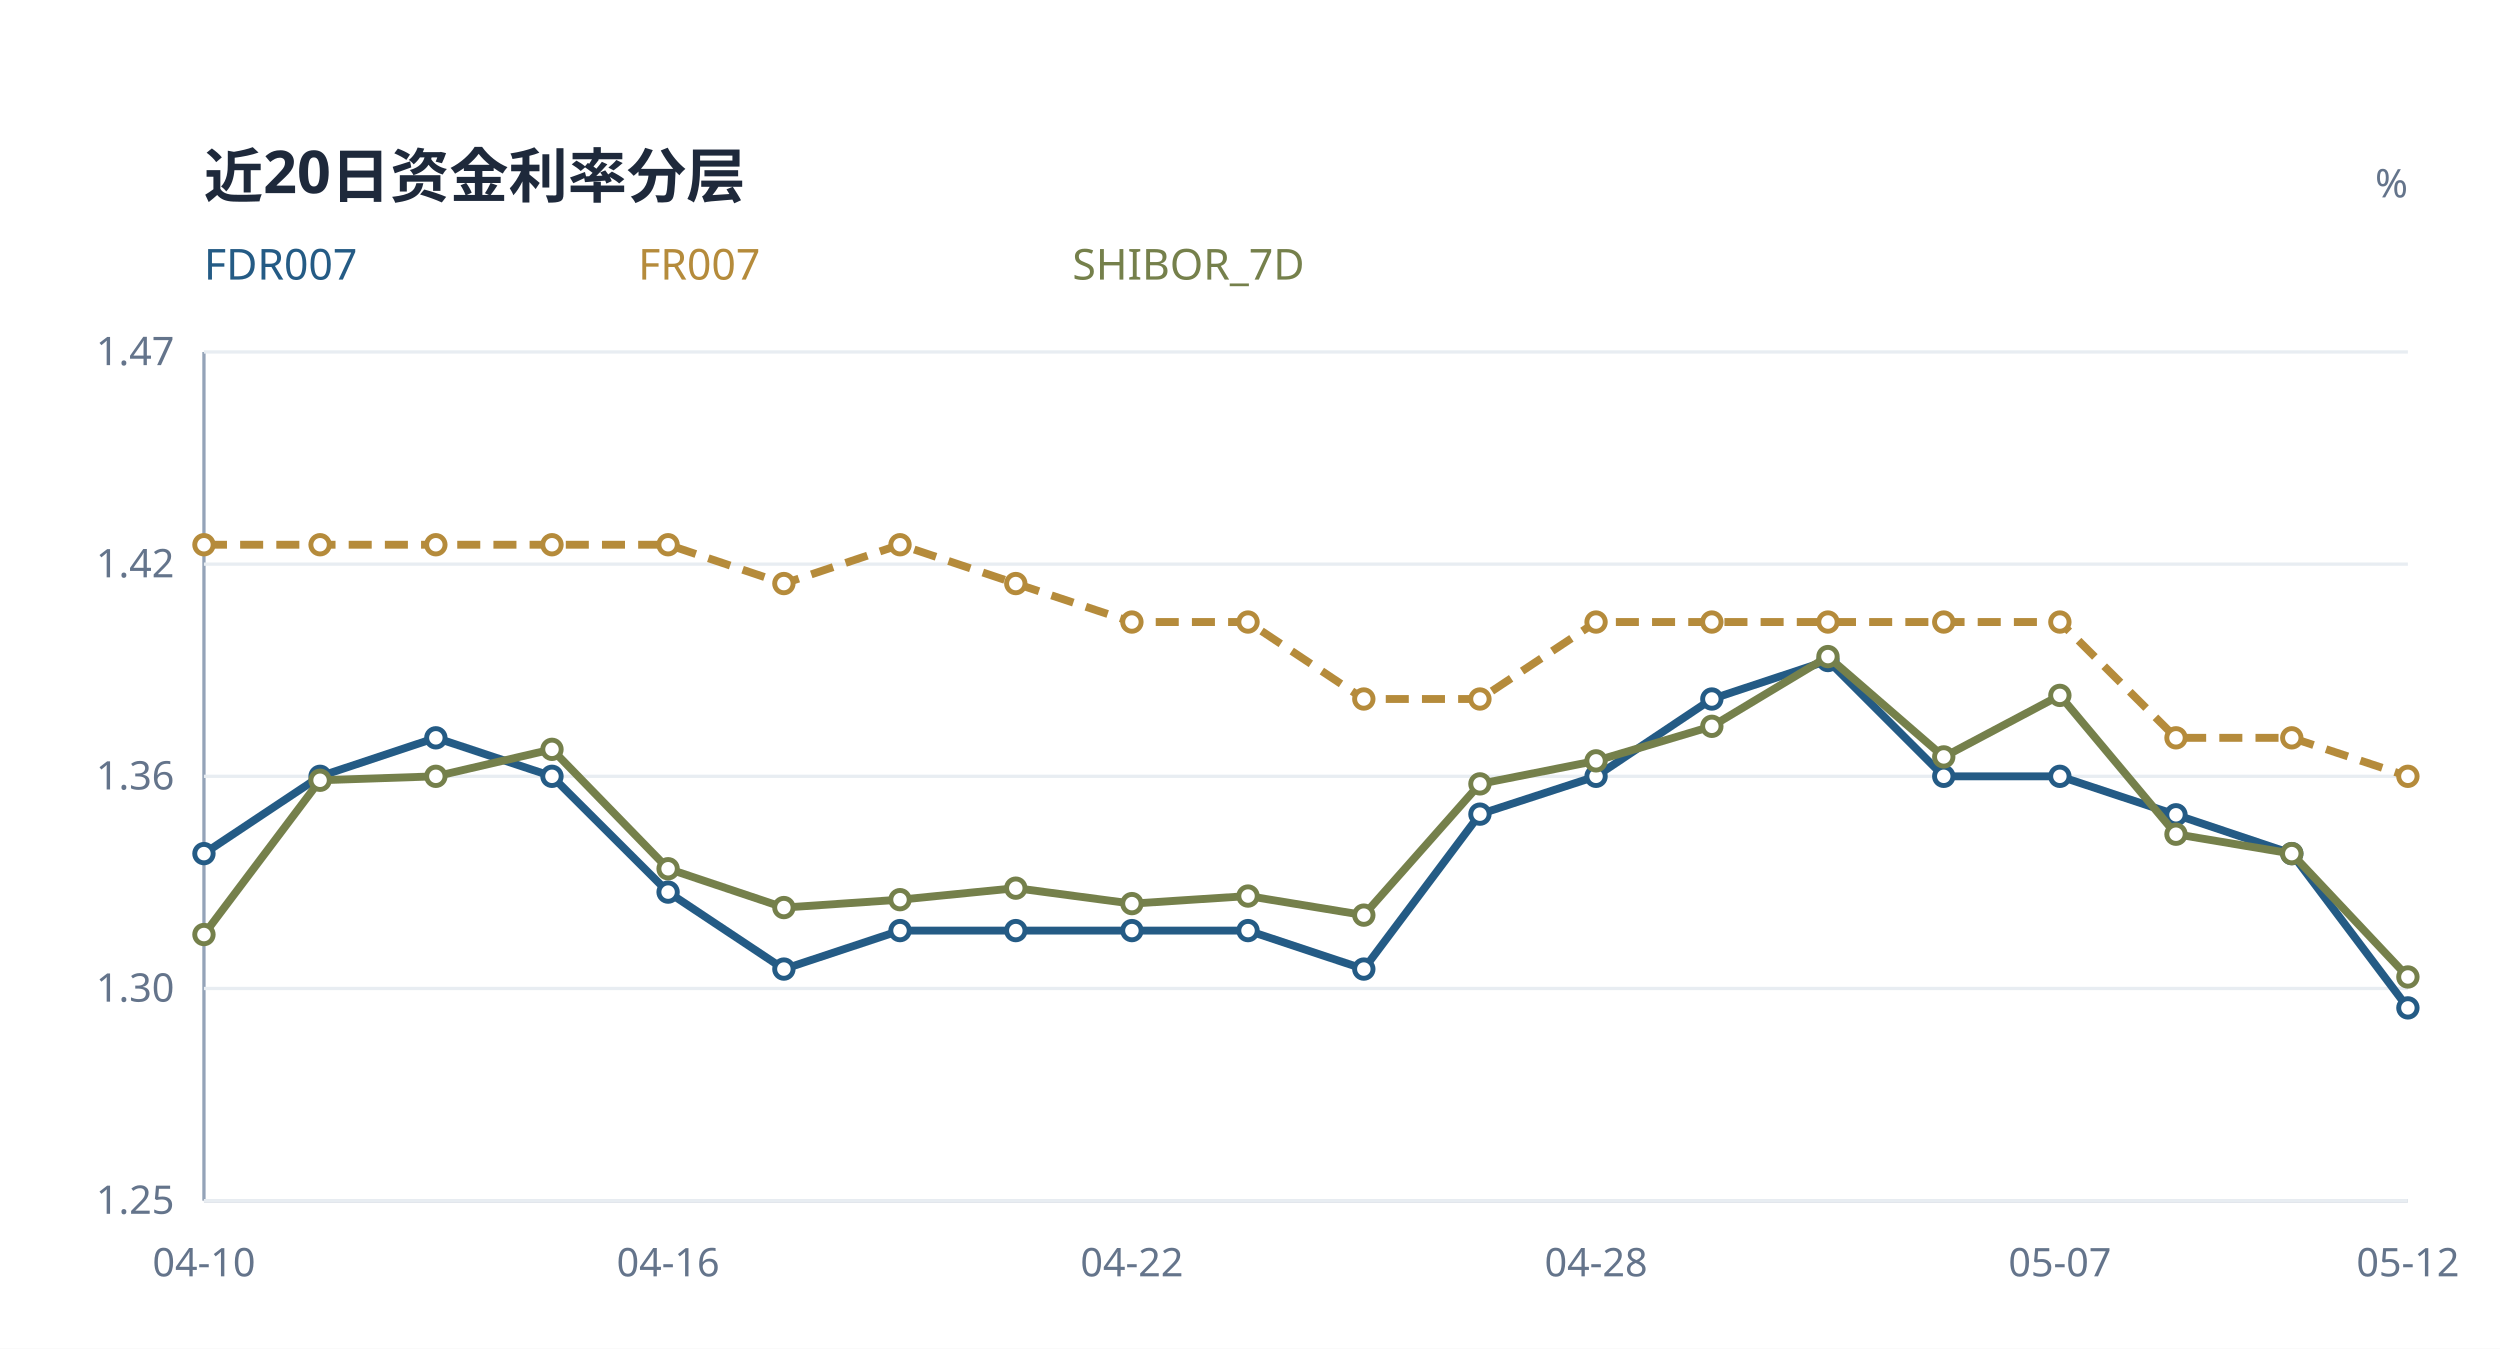
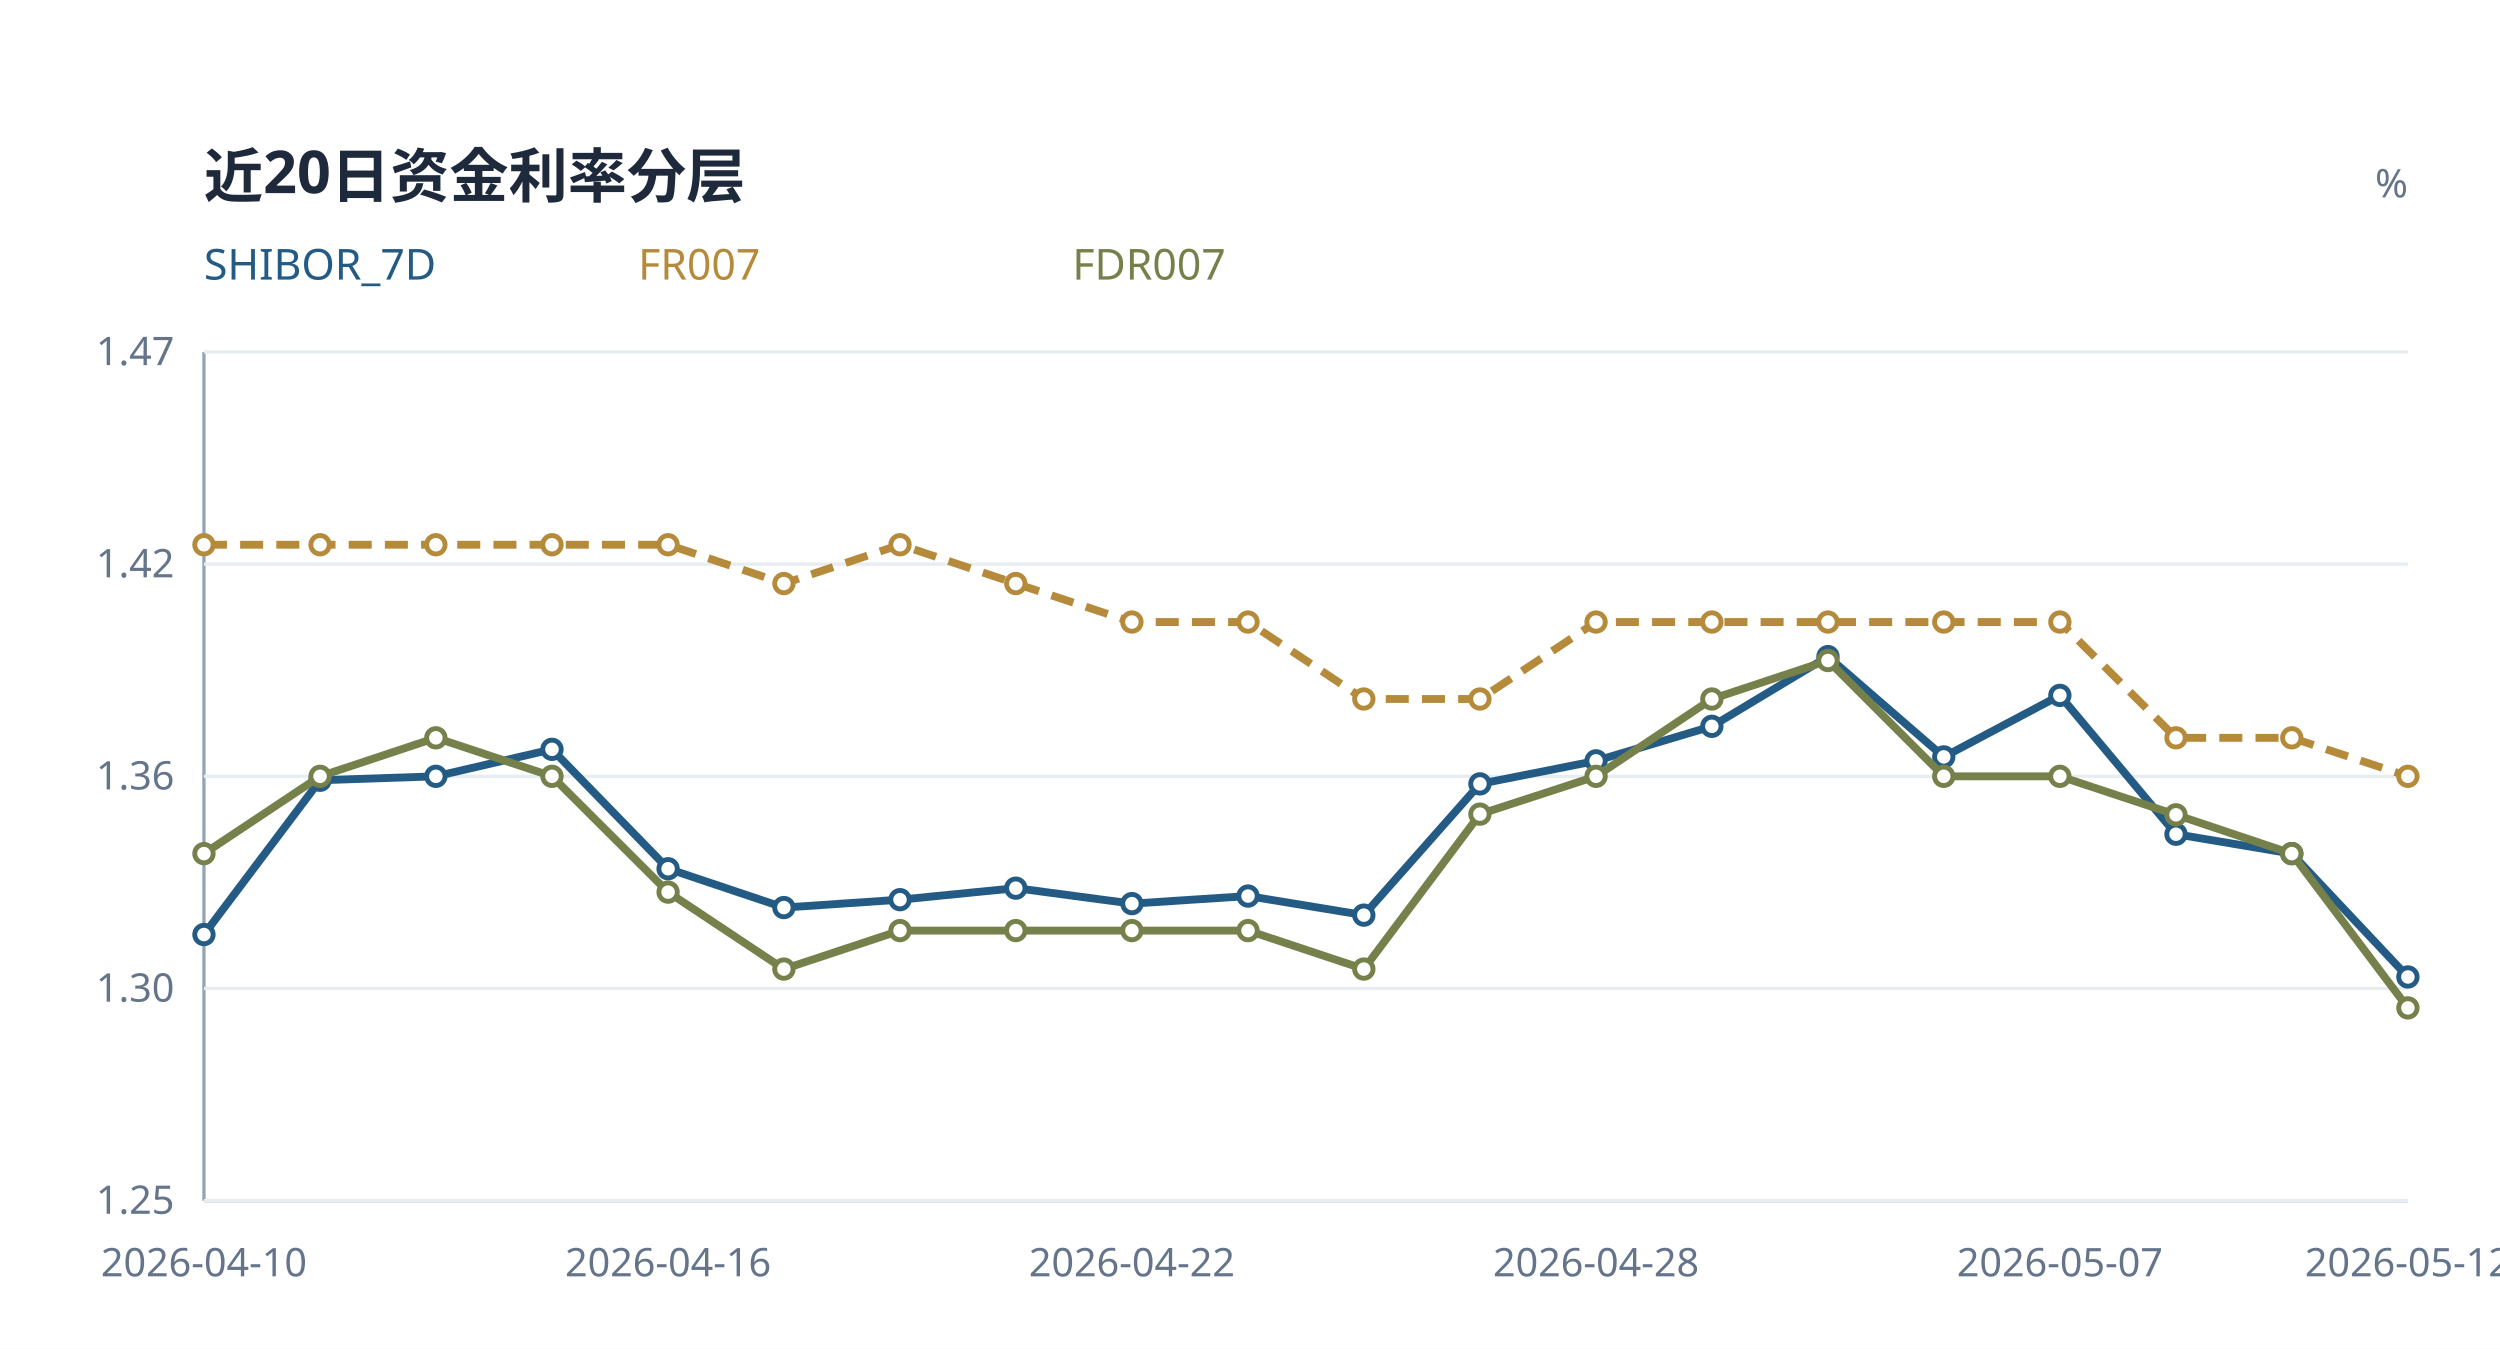
<svg xmlns="http://www.w3.org/2000/svg" width="760" height="410" viewBox="0 0 760 410">
  <rect width="100%" height="100%" fill="white" />
  <text x="62" y="60" font-family="sans-serif" fill="#1e293b" font-size="18" font-weight="600">近20日资金利率分层</text>
  <line x1="62" y1="107" x2="62" y2="365" stroke="#94a3b8" />
  <line x1="62" y1="365" x2="732" y2="365" stroke="#94a3b8" />
  <line x1="62" y1="365.0" x2="732" y2="365.0" stroke="#e8edf2" />
  <text x="53" y="369.0" text-anchor="end" font-family="sans-serif" fill="#64748b" font-size="12">1.25</text>
  <line x1="62" y1="300.5" x2="732" y2="300.5" stroke="#e8edf2" />
  <text x="53" y="304.5" text-anchor="end" font-family="sans-serif" fill="#64748b" font-size="12">1.30</text>
  <line x1="62" y1="236.0" x2="732" y2="236.0" stroke="#e8edf2" />
  <text x="53" y="240.0" text-anchor="end" font-family="sans-serif" fill="#64748b" font-size="12">1.36</text>
  <line x1="62" y1="171.5" x2="732" y2="171.5" stroke="#e8edf2" />
  <text x="53" y="175.5" text-anchor="end" font-family="sans-serif" fill="#64748b" font-size="12">1.42</text>
  <line x1="62" y1="107.0" x2="732" y2="107.0" stroke="#e8edf2" />
  <text x="53" y="111.0" text-anchor="end" font-family="sans-serif" fill="#64748b" font-size="12">1.47</text>
  <text x="732" y="60" text-anchor="end" font-family="sans-serif" fill="#64748b" font-size="12">%</text>
-   <polyline points="62.0,259.5 97.3,236.0 132.5,224.3 167.8,236.0 203.1,271.2 238.3,294.6 273.6,282.9 308.8,282.9 344.1,282.9 379.4,282.9 414.6,294.6 449.9,247.5 485.2,236.0 520.4,212.5 555.7,200.8 590.9,236.0 626.2,236.0 661.5,247.7 696.7,259.5 732.0,306.4" fill="none" stroke="#245b85" stroke-width="2.4" />
-   <circle cx="62.0" cy="259.5" r="2.8" fill="white" stroke="#245b85" stroke-width="1.5" />
-   <circle cx="97.3" cy="236.0" r="2.8" fill="white" stroke="#245b85" stroke-width="1.5" />
-   <circle cx="132.5" cy="224.3" r="2.8" fill="white" stroke="#245b85" stroke-width="1.5" />
-   <circle cx="167.8" cy="236.0" r="2.8" fill="white" stroke="#245b85" stroke-width="1.5" />
-   <circle cx="203.1" cy="271.2" r="2.8" fill="white" stroke="#245b85" stroke-width="1.5" />
-   <circle cx="238.3" cy="294.6" r="2.8" fill="white" stroke="#245b85" stroke-width="1.5" />
-   <circle cx="273.6" cy="282.9" r="2.8" fill="white" stroke="#245b85" stroke-width="1.5" />
-   <circle cx="308.8" cy="282.9" r="2.8" fill="white" stroke="#245b85" stroke-width="1.5" />
-   <circle cx="344.1" cy="282.9" r="2.8" fill="white" stroke="#245b85" stroke-width="1.5" />
-   <circle cx="379.4" cy="282.9" r="2.8" fill="white" stroke="#245b85" stroke-width="1.5" />
-   <circle cx="414.6" cy="294.6" r="2.8" fill="white" stroke="#245b85" stroke-width="1.5" />
-   <circle cx="449.9" cy="247.5" r="2.8" fill="white" stroke="#245b85" stroke-width="1.5" />
-   <circle cx="485.2" cy="236.0" r="2.8" fill="white" stroke="#245b85" stroke-width="1.5" />
-   <circle cx="520.4" cy="212.5" r="2.8" fill="white" stroke="#245b85" stroke-width="1.5" />
-   <circle cx="555.7" cy="200.8" r="2.8" fill="white" stroke="#245b85" stroke-width="1.5" />
-   <circle cx="590.9" cy="236.0" r="2.8" fill="white" stroke="#245b85" stroke-width="1.5" />
-   <circle cx="626.2" cy="236.0" r="2.8" fill="white" stroke="#245b85" stroke-width="1.5" />
-   <circle cx="661.5" cy="247.7" r="2.8" fill="white" stroke="#245b85" stroke-width="1.5" />
+   <polyline points="62.0,284.1 97.3,237.2 132.5,236.0 167.8,227.8 203.1,264.1 238.3,275.9 273.6,273.5 308.8,270.0 344.1,274.7 379.4,272.4 414.6,278.2 449.9,238.3 485.2,231.3 520.4,220.8 555.7,199.6 590.9,230.1 626.2,211.4 661.5,253.6 696.7,259.5 732.0,297.0" fill="none" stroke="#245b85" stroke-width="2.4" />
+   <circle cx="62.0" cy="284.1" r="2.8" fill="white" stroke="#245b85" stroke-width="1.5" />
+   <circle cx="97.3" cy="237.2" r="2.8" fill="white" stroke="#245b85" stroke-width="1.5" />
+   <circle cx="132.5" cy="236.0" r="2.8" fill="white" stroke="#245b85" stroke-width="1.5" />
+   <circle cx="167.8" cy="227.8" r="2.8" fill="white" stroke="#245b85" stroke-width="1.5" />
+   <circle cx="203.1" cy="264.1" r="2.8" fill="white" stroke="#245b85" stroke-width="1.5" />
+   <circle cx="238.3" cy="275.9" r="2.8" fill="white" stroke="#245b85" stroke-width="1.5" />
+   <circle cx="273.6" cy="273.5" r="2.8" fill="white" stroke="#245b85" stroke-width="1.5" />
+   <circle cx="308.8" cy="270.0" r="2.8" fill="white" stroke="#245b85" stroke-width="1.5" />
+   <circle cx="344.1" cy="274.7" r="2.8" fill="white" stroke="#245b85" stroke-width="1.5" />
+   <circle cx="379.4" cy="272.4" r="2.8" fill="white" stroke="#245b85" stroke-width="1.5" />
+   <circle cx="414.6" cy="278.2" r="2.8" fill="white" stroke="#245b85" stroke-width="1.5" />
+   <circle cx="449.9" cy="238.3" r="2.8" fill="white" stroke="#245b85" stroke-width="1.5" />
+   <circle cx="485.2" cy="231.3" r="2.8" fill="white" stroke="#245b85" stroke-width="1.5" />
+   <circle cx="520.4" cy="220.8" r="2.8" fill="white" stroke="#245b85" stroke-width="1.5" />
+   <circle cx="555.7" cy="199.6" r="2.8" fill="white" stroke="#245b85" stroke-width="1.5" />
+   <circle cx="590.9" cy="230.1" r="2.8" fill="white" stroke="#245b85" stroke-width="1.5" />
+   <circle cx="626.2" cy="211.4" r="2.8" fill="white" stroke="#245b85" stroke-width="1.5" />
+   <circle cx="661.5" cy="253.6" r="2.8" fill="white" stroke="#245b85" stroke-width="1.5" />
  <circle cx="696.7" cy="259.5" r="2.8" fill="white" stroke="#245b85" stroke-width="1.5" />
-   <circle cx="732.0" cy="306.4" r="2.8" fill="white" stroke="#245b85" stroke-width="1.5" />
-   <text x="62" y="85" font-family="sans-serif" font-size="13" fill="#245b85">FDR007</text>
+   <circle cx="732.0" cy="297.0" r="2.8" fill="white" stroke="#245b85" stroke-width="1.5" />
+   <text x="62" y="85" font-family="sans-serif" font-size="13" fill="#245b85">SHIBOR_7D</text>
  <polyline points="62.0,165.6 97.3,165.6 132.5,165.6 167.8,165.6 203.1,165.6 238.3,177.4 273.6,165.6 308.8,177.4 344.1,189.1 379.4,189.1 414.6,212.5 449.9,212.5 485.2,189.1 520.4,189.1 555.7,189.1 590.9,189.1 626.2,189.1 661.5,224.3 696.7,224.3 732.0,236.0" fill="none" stroke="#b58b3b" stroke-width="2.4" stroke-dasharray="7 4" />
  <circle cx="62.0" cy="165.6" r="2.8" fill="white" stroke="#b58b3b" stroke-width="1.5" />
  <circle cx="97.3" cy="165.6" r="2.8" fill="white" stroke="#b58b3b" stroke-width="1.5" />
  <circle cx="132.5" cy="165.6" r="2.8" fill="white" stroke="#b58b3b" stroke-width="1.5" />
  <circle cx="167.8" cy="165.6" r="2.8" fill="white" stroke="#b58b3b" stroke-width="1.5" />
  <circle cx="203.1" cy="165.6" r="2.8" fill="white" stroke="#b58b3b" stroke-width="1.5" />
  <circle cx="238.3" cy="177.4" r="2.8" fill="white" stroke="#b58b3b" stroke-width="1.5" />
  <circle cx="273.6" cy="165.6" r="2.8" fill="white" stroke="#b58b3b" stroke-width="1.5" />
  <circle cx="308.8" cy="177.4" r="2.8" fill="white" stroke="#b58b3b" stroke-width="1.5" />
  <circle cx="344.1" cy="189.1" r="2.8" fill="white" stroke="#b58b3b" stroke-width="1.5" />
  <circle cx="379.4" cy="189.1" r="2.8" fill="white" stroke="#b58b3b" stroke-width="1.5" />
  <circle cx="414.6" cy="212.5" r="2.8" fill="white" stroke="#b58b3b" stroke-width="1.5" />
  <circle cx="449.9" cy="212.5" r="2.8" fill="white" stroke="#b58b3b" stroke-width="1.5" />
  <circle cx="485.2" cy="189.1" r="2.8" fill="white" stroke="#b58b3b" stroke-width="1.5" />
  <circle cx="520.4" cy="189.1" r="2.8" fill="white" stroke="#b58b3b" stroke-width="1.5" />
  <circle cx="555.7" cy="189.1" r="2.8" fill="white" stroke="#b58b3b" stroke-width="1.5" />
  <circle cx="590.9" cy="189.1" r="2.8" fill="white" stroke="#b58b3b" stroke-width="1.5" />
  <circle cx="626.2" cy="189.1" r="2.8" fill="white" stroke="#b58b3b" stroke-width="1.5" />
  <circle cx="661.5" cy="224.3" r="2.8" fill="white" stroke="#b58b3b" stroke-width="1.5" />
  <circle cx="696.7" cy="224.3" r="2.8" fill="white" stroke="#b58b3b" stroke-width="1.5" />
  <circle cx="732.0" cy="236.0" r="2.8" fill="white" stroke="#b58b3b" stroke-width="1.5" />
  <text x="194" y="85" font-family="sans-serif" font-size="13" fill="#b58b3b">FR007</text>
-   <polyline points="62.0,284.1 97.3,237.2 132.5,236.0 167.8,227.8 203.1,264.1 238.3,275.9 273.6,273.5 308.8,270.0 344.1,274.7 379.4,272.4 414.6,278.2 449.9,238.3 485.2,231.3 520.4,220.8 555.7,199.6 590.9,230.1 626.2,211.4 661.5,253.6 696.7,259.5 732.0,297.0" fill="none" stroke="#75804b" stroke-width="2.4" />
-   <circle cx="62.0" cy="284.1" r="2.8" fill="white" stroke="#75804b" stroke-width="1.5" />
-   <circle cx="97.3" cy="237.2" r="2.8" fill="white" stroke="#75804b" stroke-width="1.5" />
-   <circle cx="132.5" cy="236.0" r="2.8" fill="white" stroke="#75804b" stroke-width="1.5" />
-   <circle cx="167.8" cy="227.8" r="2.8" fill="white" stroke="#75804b" stroke-width="1.5" />
-   <circle cx="203.1" cy="264.1" r="2.8" fill="white" stroke="#75804b" stroke-width="1.5" />
-   <circle cx="238.3" cy="275.9" r="2.8" fill="white" stroke="#75804b" stroke-width="1.5" />
-   <circle cx="273.6" cy="273.5" r="2.8" fill="white" stroke="#75804b" stroke-width="1.5" />
-   <circle cx="308.8" cy="270.0" r="2.8" fill="white" stroke="#75804b" stroke-width="1.5" />
-   <circle cx="344.1" cy="274.7" r="2.8" fill="white" stroke="#75804b" stroke-width="1.5" />
-   <circle cx="379.4" cy="272.4" r="2.8" fill="white" stroke="#75804b" stroke-width="1.5" />
-   <circle cx="414.6" cy="278.2" r="2.8" fill="white" stroke="#75804b" stroke-width="1.5" />
-   <circle cx="449.9" cy="238.3" r="2.8" fill="white" stroke="#75804b" stroke-width="1.5" />
-   <circle cx="485.2" cy="231.3" r="2.8" fill="white" stroke="#75804b" stroke-width="1.5" />
-   <circle cx="520.4" cy="220.8" r="2.8" fill="white" stroke="#75804b" stroke-width="1.5" />
-   <circle cx="555.7" cy="199.6" r="2.8" fill="white" stroke="#75804b" stroke-width="1.5" />
-   <circle cx="590.9" cy="230.1" r="2.8" fill="white" stroke="#75804b" stroke-width="1.5" />
-   <circle cx="626.2" cy="211.4" r="2.8" fill="white" stroke="#75804b" stroke-width="1.5" />
-   <circle cx="661.5" cy="253.6" r="2.8" fill="white" stroke="#75804b" stroke-width="1.5" />
+   <polyline points="62.0,259.5 97.3,236.0 132.5,224.3 167.8,236.0 203.1,271.2 238.3,294.6 273.6,282.9 308.8,282.9 344.1,282.9 379.4,282.9 414.6,294.6 449.9,247.5 485.2,236.0 520.4,212.5 555.7,200.8 590.9,236.0 626.2,236.0 661.5,247.7 696.7,259.5 732.0,306.4" fill="none" stroke="#75804b" stroke-width="2.4" />
+   <circle cx="62.0" cy="259.5" r="2.8" fill="white" stroke="#75804b" stroke-width="1.5" />
+   <circle cx="97.3" cy="236.0" r="2.8" fill="white" stroke="#75804b" stroke-width="1.5" />
+   <circle cx="132.5" cy="224.3" r="2.8" fill="white" stroke="#75804b" stroke-width="1.5" />
+   <circle cx="167.8" cy="236.0" r="2.8" fill="white" stroke="#75804b" stroke-width="1.5" />
+   <circle cx="203.1" cy="271.2" r="2.8" fill="white" stroke="#75804b" stroke-width="1.5" />
+   <circle cx="238.3" cy="294.6" r="2.8" fill="white" stroke="#75804b" stroke-width="1.5" />
+   <circle cx="273.6" cy="282.9" r="2.8" fill="white" stroke="#75804b" stroke-width="1.5" />
+   <circle cx="308.8" cy="282.9" r="2.8" fill="white" stroke="#75804b" stroke-width="1.5" />
+   <circle cx="344.1" cy="282.9" r="2.8" fill="white" stroke="#75804b" stroke-width="1.5" />
+   <circle cx="379.4" cy="282.9" r="2.8" fill="white" stroke="#75804b" stroke-width="1.5" />
+   <circle cx="414.6" cy="294.6" r="2.8" fill="white" stroke="#75804b" stroke-width="1.5" />
+   <circle cx="449.9" cy="247.5" r="2.8" fill="white" stroke="#75804b" stroke-width="1.5" />
+   <circle cx="485.2" cy="236.0" r="2.8" fill="white" stroke="#75804b" stroke-width="1.5" />
+   <circle cx="520.4" cy="212.5" r="2.8" fill="white" stroke="#75804b" stroke-width="1.5" />
+   <circle cx="555.7" cy="200.8" r="2.8" fill="white" stroke="#75804b" stroke-width="1.5" />
+   <circle cx="590.9" cy="236.0" r="2.8" fill="white" stroke="#75804b" stroke-width="1.5" />
+   <circle cx="626.2" cy="236.0" r="2.8" fill="white" stroke="#75804b" stroke-width="1.5" />
+   <circle cx="661.5" cy="247.7" r="2.8" fill="white" stroke="#75804b" stroke-width="1.5" />
  <circle cx="696.7" cy="259.5" r="2.8" fill="white" stroke="#75804b" stroke-width="1.5" />
-   <circle cx="732.0" cy="297.0" r="2.8" fill="white" stroke="#75804b" stroke-width="1.5" />
-   <text x="326" y="85" font-family="sans-serif" font-size="13" fill="#75804b">SHIBOR_7D</text>
-   <text x="62.0" y="388" text-anchor="middle" font-family="sans-serif" fill="#64748b" font-size="12">04-10</text>
-   <text x="203.1" y="388" text-anchor="middle" font-family="sans-serif" fill="#64748b" font-size="12">04-16</text>
-   <text x="344.1" y="388" text-anchor="middle" font-family="sans-serif" fill="#64748b" font-size="12">04-22</text>
-   <text x="485.2" y="388" text-anchor="middle" font-family="sans-serif" fill="#64748b" font-size="12">04-28</text>
-   <text x="626.2" y="388" text-anchor="middle" font-family="sans-serif" fill="#64748b" font-size="12">05-07</text>
-   <text x="732.0" y="388" text-anchor="middle" font-family="sans-serif" fill="#64748b" font-size="12">05-12</text>
+   <circle cx="732.0" cy="306.4" r="2.8" fill="white" stroke="#75804b" stroke-width="1.5" />
+   <text x="326" y="85" font-family="sans-serif" font-size="13" fill="#75804b">FDR007</text>
+   <text x="62.0" y="388" text-anchor="middle" font-family="sans-serif" fill="#64748b" font-size="12">2026-04-10</text>
+   <text x="203.1" y="388" text-anchor="middle" font-family="sans-serif" fill="#64748b" font-size="12">2026-04-16</text>
+   <text x="344.1" y="388" text-anchor="middle" font-family="sans-serif" fill="#64748b" font-size="12">2026-04-22</text>
+   <text x="485.2" y="388" text-anchor="middle" font-family="sans-serif" fill="#64748b" font-size="12">2026-04-28</text>
+   <text x="626.2" y="388" text-anchor="middle" font-family="sans-serif" fill="#64748b" font-size="12">2026-05-07</text>
+   <text x="732.0" y="388" text-anchor="middle" font-family="sans-serif" fill="#64748b" font-size="12">2026-05-12</text>
</svg>
